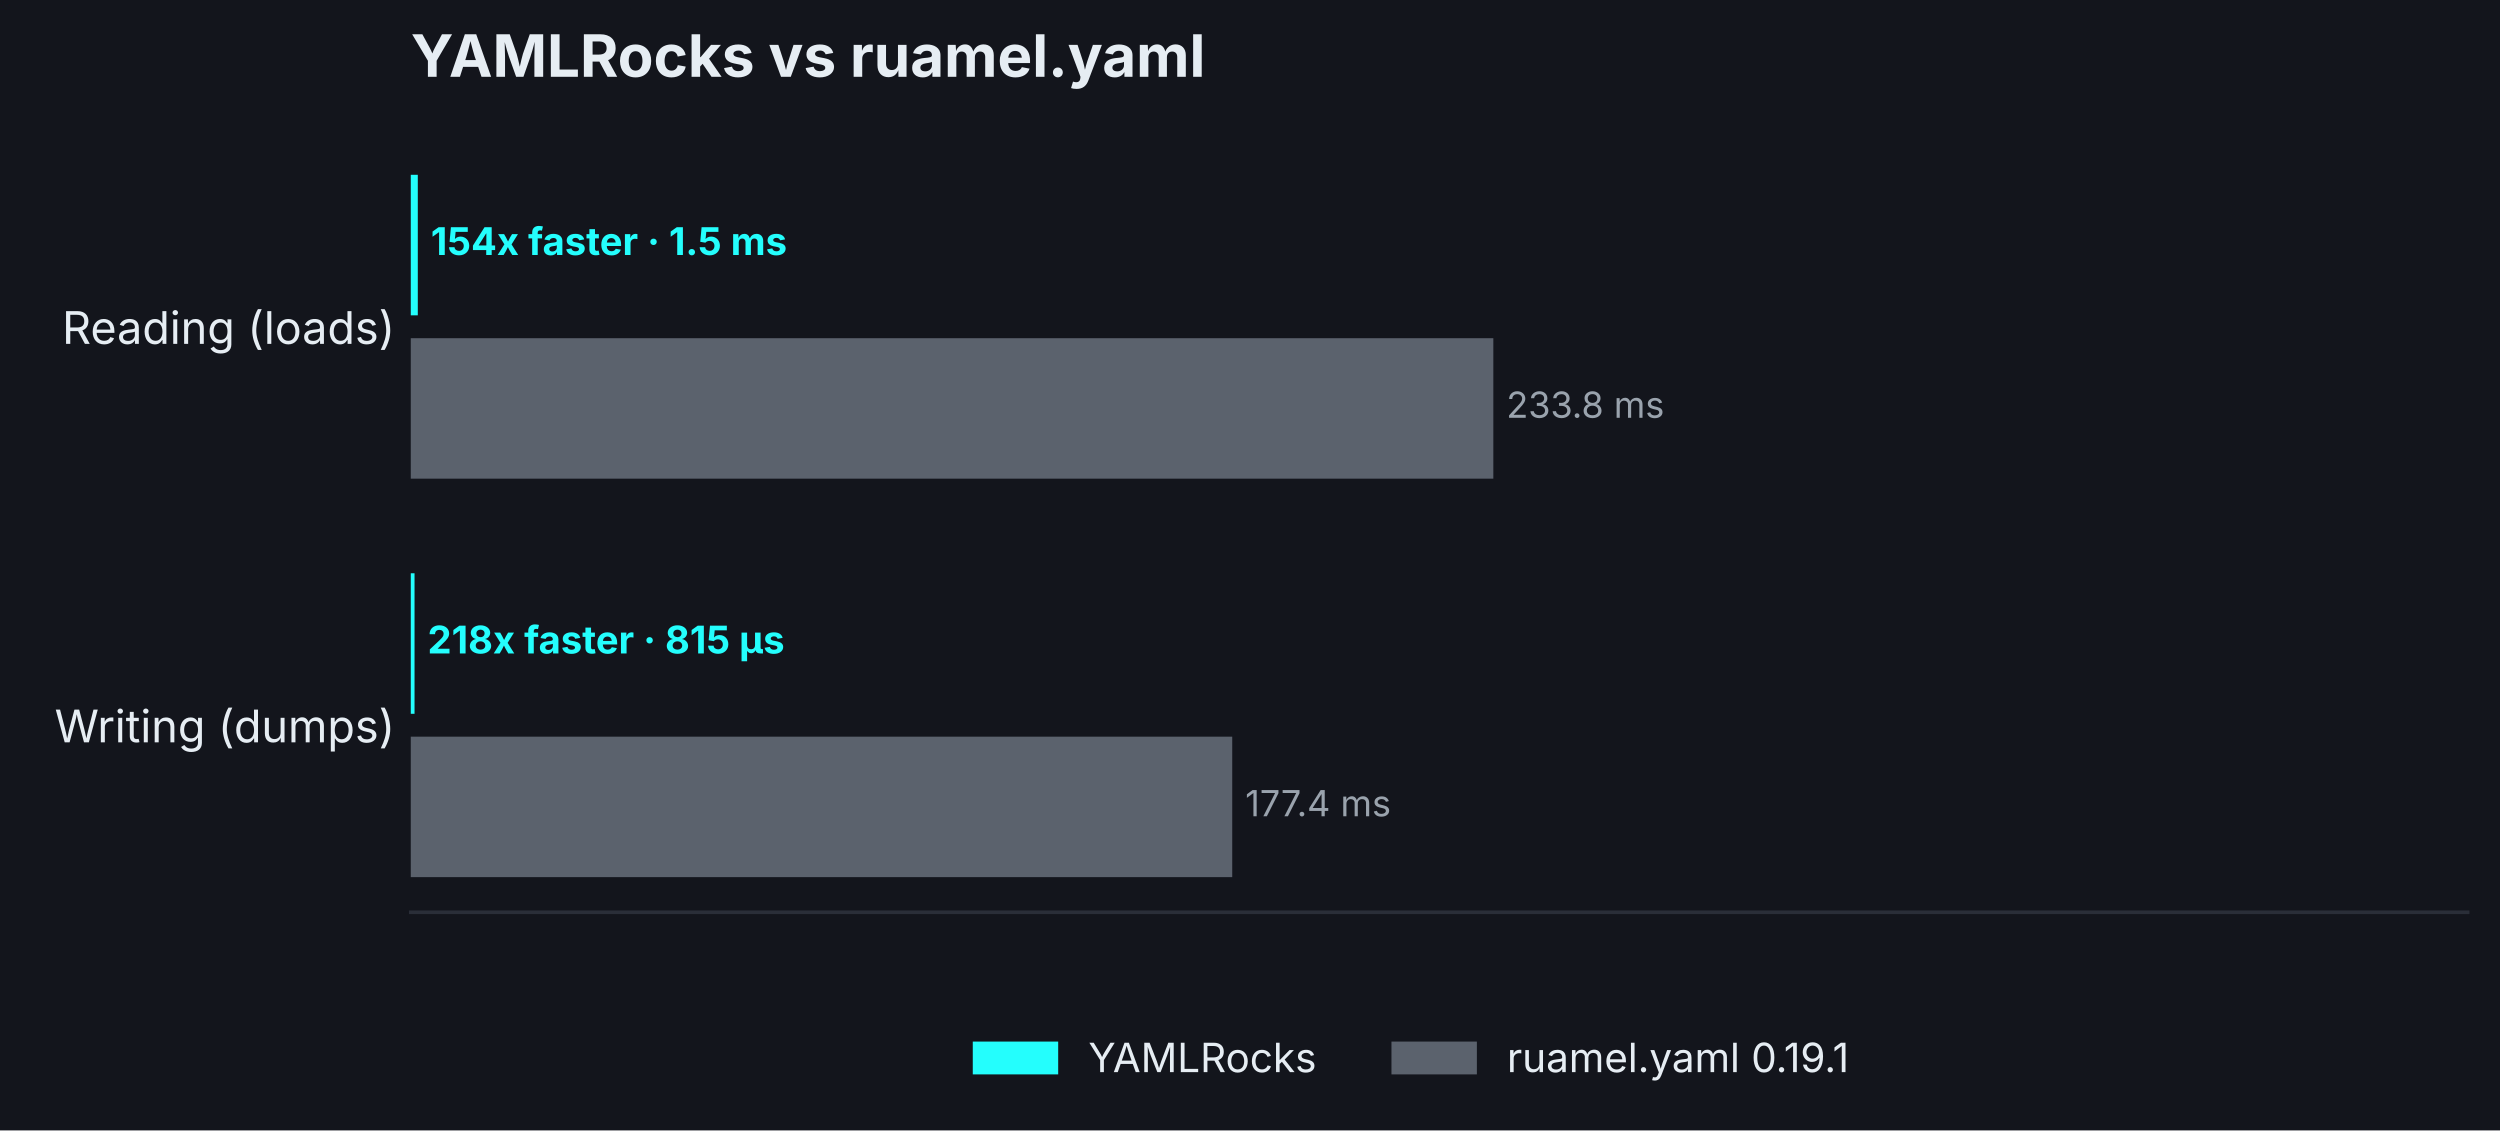
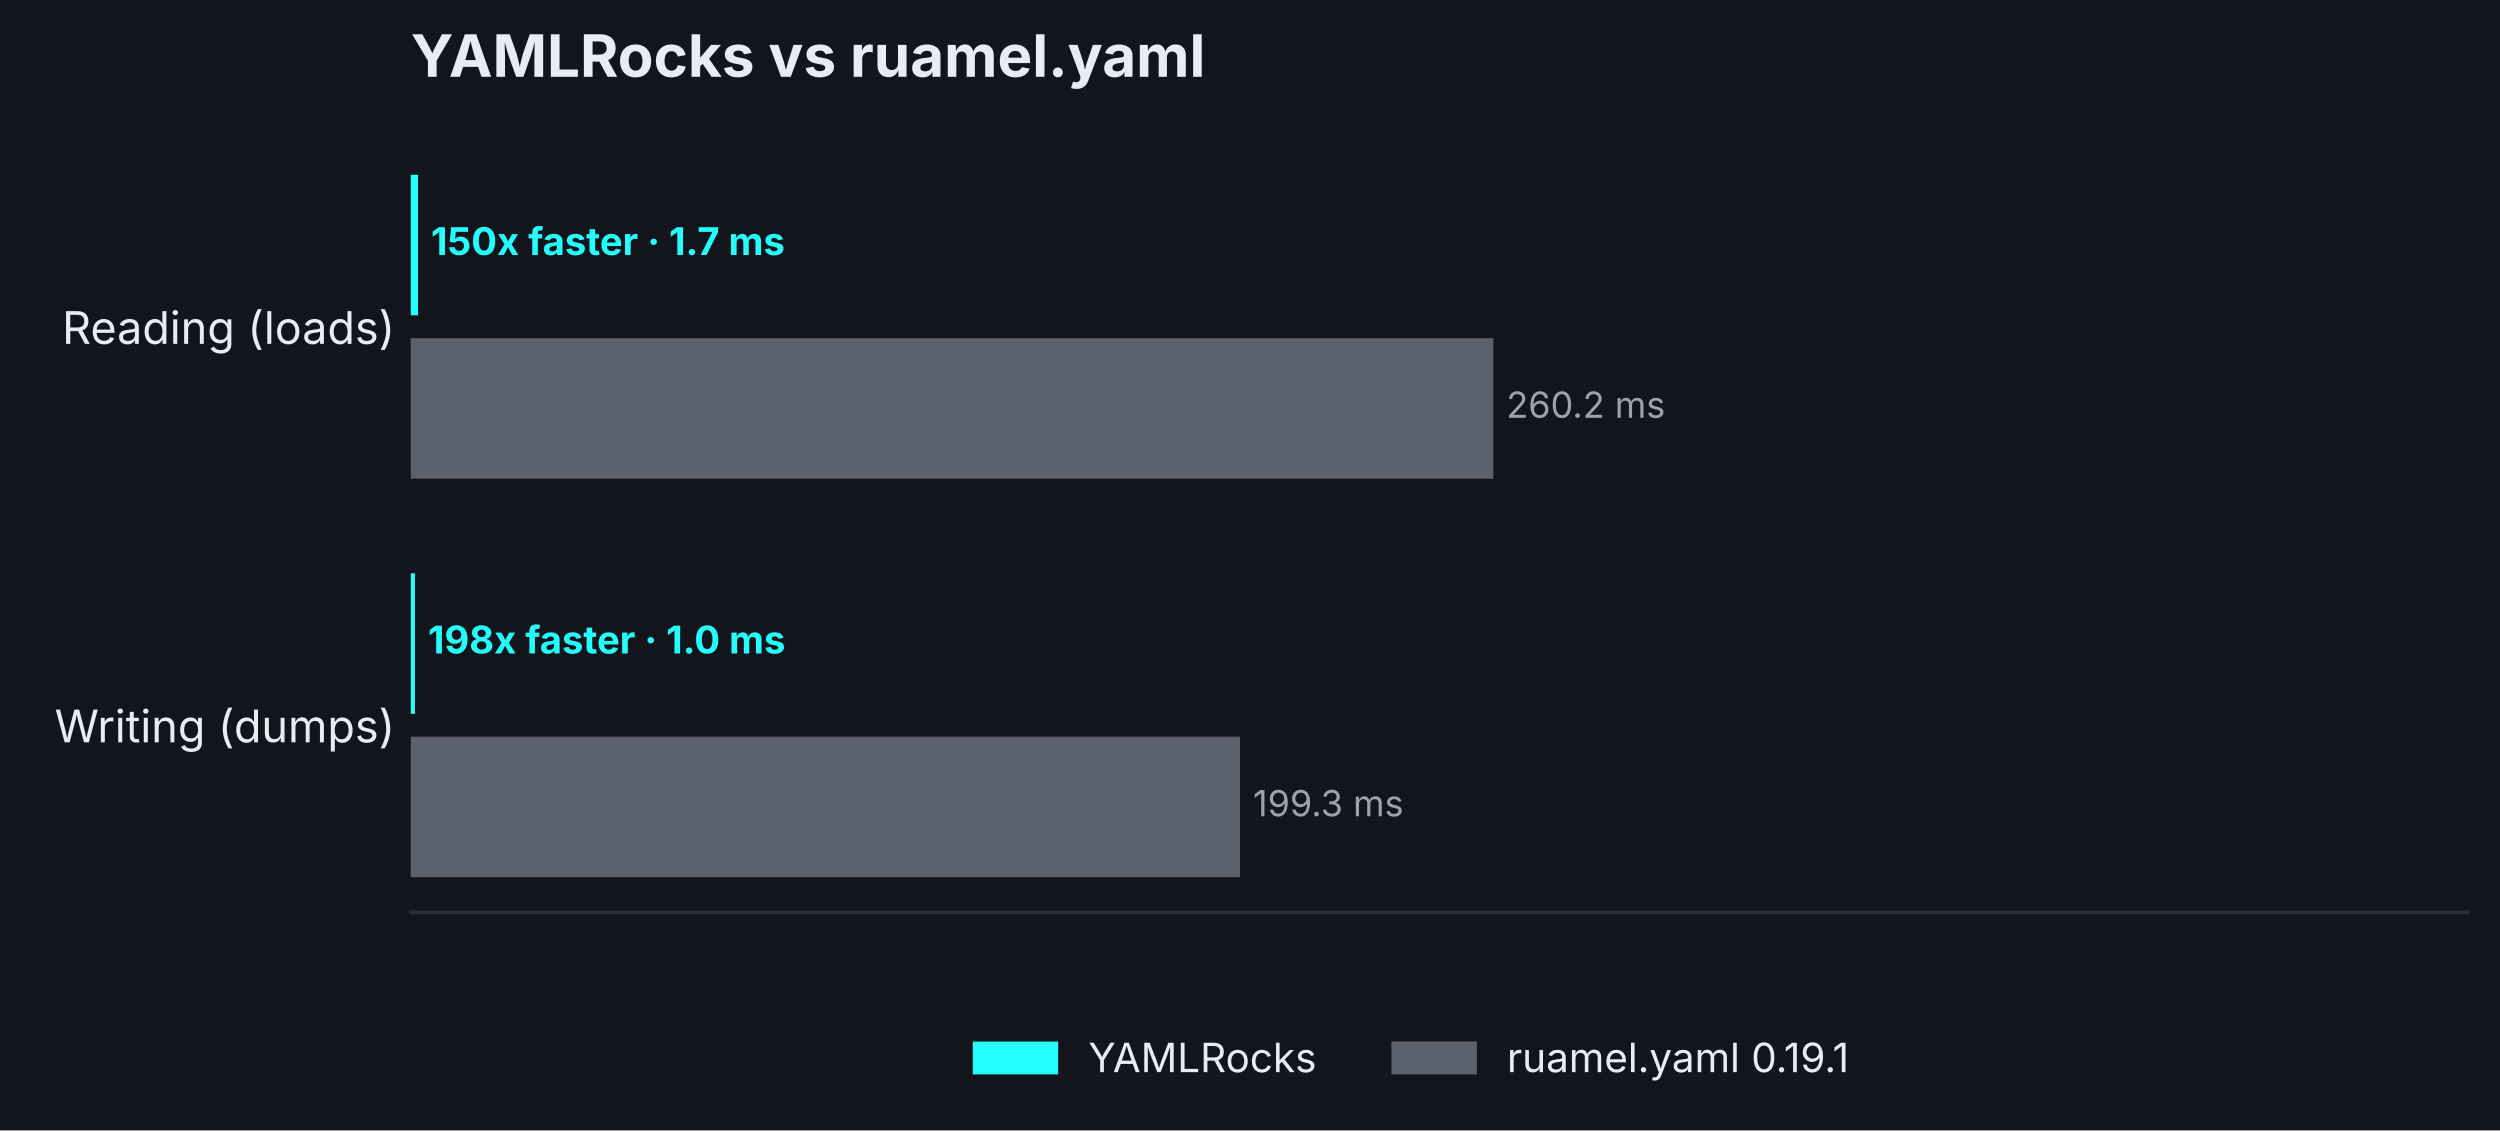
<svg xmlns="http://www.w3.org/2000/svg" width="556.138pt" height="251.466pt" viewBox="0 0 556.138 251.466" version="1.1">
  <defs>
    <style type="text/css">*{stroke-linejoin: round; stroke-linecap: butt}</style>
  </defs>
  <g id="figure_1">
    <g id="patch_1">
      <path d="M 0 251.466 L 556.138 251.466 L 556.138 0 L 0 0 z " style="fill: #13151c" />
    </g>
    <g id="axes_1">
      <g id="patch_2">
        <path d="M 91.378 202.942 L 548.938 202.942 L 548.938 31.078 L 91.378 31.078 z " style="fill: #13151c" />
      </g>
      <g id="matplotlib.axis_1" />
      <g id="matplotlib.axis_2">
        <g id="ytick_1">
          <g id="line2d_1" />
          <g id="text_1">
            <text style="font-size: 10px; font-family: 'Inter', 'Inter Variable', 'DejaVu Sans', sans-serif; text-anchor: end; fill: #e6edf3" x="87.878" y="76.488" transform="rotate(-0 87.87812 76.4883)">Reading (loads)</text>
          </g>
        </g>
        <g id="ytick_2">
          <g id="line2d_2" />
          <g id="text_2">
            <text style="font-size: 10px; font-family: 'Inter', 'Inter Variable', 'DejaVu Sans', sans-serif; text-anchor: end; fill: #e6edf3" x="87.878" y="165.13" transform="rotate(-0 87.87812 165.1301)">Writing (dumps)</text>
          </g>
        </g>
      </g>
      <g id="patch_3">
        <path d="M 91.378 202.942 L 548.938 202.942 " style="fill: none; stroke: #2a2e38; stroke-width: 0.8; stroke-linejoin: miter; stroke-linecap: square" />
      </g>
      <g id="patch_4">
-         <path d="M 91.378 38.89 L 92.942 38.89 L 92.942 70.145 L 91.378 70.145 z " clip-path="url(#pd7d10d9576)" style="fill: #24fefd" />
+         <path d="M 91.378 38.89 L 92.986 38.89 L 92.986 70.145 L 91.378 70.145 z " clip-path="url(#pcd0a4d2de2)" style="fill: #24fefd" />
      </g>
      <g id="text_3">
-         <text style="font-weight: 700; font-size: 8.5px; font-family: 'Inter', 'Inter Variable', 'DejaVu Sans', sans-serif; text-anchor: start; fill: #24fefd" x="95.831" y="56.726" transform="rotate(-0 95.83137 56.72585)">154x faster · 1.5 ms</text>
+         <text style="font-weight: 700; font-size: 8.5px; font-family: 'Inter', 'Inter Variable', 'DejaVu Sans', sans-serif; text-anchor: start; fill: #24fefd" x="95.876" y="56.726" transform="rotate(-0 95.87571 56.72585)">150x faster · 1.7 ms</text>
      </g>
      <g id="patch_5">
-         <path d="M 91.378 75.233 L 332.199 75.233 L 332.199 106.488 L 91.378 106.488 z " clip-path="url(#pd7d10d9576)" style="fill: #5b626d" />
+         <path d="M 91.378 75.233 L 332.199 75.233 L 332.199 106.488 L 91.378 106.488 z " clip-path="url(#pcd0a4d2de2)" style="fill: #5b626d" />
      </g>
      <g id="text_4">
-         <text style="font-size: 8px; font-family: 'Inter', 'Inter Variable', 'DejaVu Sans', sans-serif; text-anchor: start; fill: #9aa3ad" x="335.089" y="92.939" transform="rotate(-0 335.089 92.93877)">233.8 ms</text>
+         <text style="font-size: 8px; font-family: 'Inter', 'Inter Variable', 'DejaVu Sans', sans-serif; text-anchor: start; fill: #9aa3ad" x="335.089" y="92.939" transform="rotate(-0 335.089 92.93877)">260.2 ms</text>
      </g>
      <g id="patch_6">
-         <path d="M 91.378 127.532 L 92.217 127.532 L 92.217 158.787 L 91.378 158.787 z " clip-path="url(#pd7d10d9576)" style="fill: #24fefd" />
+         <path d="M 91.378 127.532 L 92.31 127.532 L 92.31 158.787 L 91.378 158.787 z " clip-path="url(#pcd0a4d2de2)" style="fill: #24fefd" />
      </g>
      <g id="text_5">
-         <text style="font-weight: 700; font-size: 8.5px; font-family: 'Inter', 'Inter Variable', 'DejaVu Sans', sans-serif; text-anchor: start; fill: #24fefd" x="95.107" y="145.368" transform="rotate(-0 95.10708 145.3676)">218x faster · 815 µs</text>
+         <text style="font-weight: 700; font-size: 8.5px; font-family: 'Inter', 'Inter Variable', 'DejaVu Sans', sans-serif; text-anchor: start; fill: #24fefd" x="95.2" y="145.368" transform="rotate(-0 95.19982 145.3676)">198x faster · 1.0 ms</text>
      </g>
      <g id="patch_7">
-         <path d="M 91.378 163.875 L 274.115 163.875 L 274.115 195.13 L 91.378 195.13 z " clip-path="url(#pd7d10d9576)" style="fill: #5b626d" />
+         <path d="M 91.378 163.875 L 275.846 163.875 L 275.846 195.13 L 91.378 195.13 z " clip-path="url(#pcd0a4d2de2)" style="fill: #5b626d" />
      </g>
      <g id="text_6">
-         <text style="font-size: 8px; font-family: 'Inter', 'Inter Variable', 'DejaVu Sans', sans-serif; text-anchor: start; fill: #9aa3ad" x="277.005" y="181.581" transform="rotate(-0 277.005 181.5805)">177.4 ms</text>
+         <text style="font-size: 8px; font-family: 'Inter', 'Inter Variable', 'DejaVu Sans', sans-serif; text-anchor: start; fill: #9aa3ad" x="278.736" y="181.581" transform="rotate(-0 278.7357 181.5805)">199.3 ms</text>
      </g>
      <g id="text_7">
        <text style="font-weight: 700; font-size: 13px; font-family: 'Inter', 'Inter Variable', 'DejaVu Sans', sans-serif; text-anchor: start; fill: #e6edf3" x="91.378" y="17.078" transform="rotate(-0 91.37812 17.07797)">YAMLRocks vs ruamel.yaml</text>
      </g>
      <g id="legend_1">
        <g id="patch_8">
          <path d="M 216.899 238.504 L 234.899 238.504 L 234.899 232.204 L 216.899 232.204 z " style="fill: #24fefd; stroke: #24fefd; stroke-linejoin: miter" />
        </g>
        <g id="text_8">
          <text style="font-size: 9px; font-family: 'Inter', 'Inter Variable', 'DejaVu Sans', sans-serif; text-anchor: start; fill: #e6edf3" x="242.099" y="238.504" transform="rotate(-0 242.0986 238.5042)">YAMLRocks</text>
        </g>
        <g id="patch_9">
          <path d="M 310.039 238.504 L 328.039 238.504 L 328.039 232.204 L 310.039 232.204 z " style="fill: #5b626d; stroke: #5b626d; stroke-linejoin: miter" />
        </g>
        <g id="text_9">
          <text style="font-size: 9px; font-family: 'Inter', 'Inter Variable', 'DejaVu Sans', sans-serif; text-anchor: start; fill: #e6edf3" x="335.239" y="238.504" transform="rotate(-0 335.2387 238.5042)">ruamel.yaml 0.19.1</text>
        </g>
      </g>
    </g>
  </g>
  <defs>
-     <clipPath id="pd7d10d9576">
+     <clipPath id="pcd0a4d2de2">
      <rect x="91.378" y="31.078" width="457.56" height="171.864" />
    </clipPath>
  </defs>
</svg>
